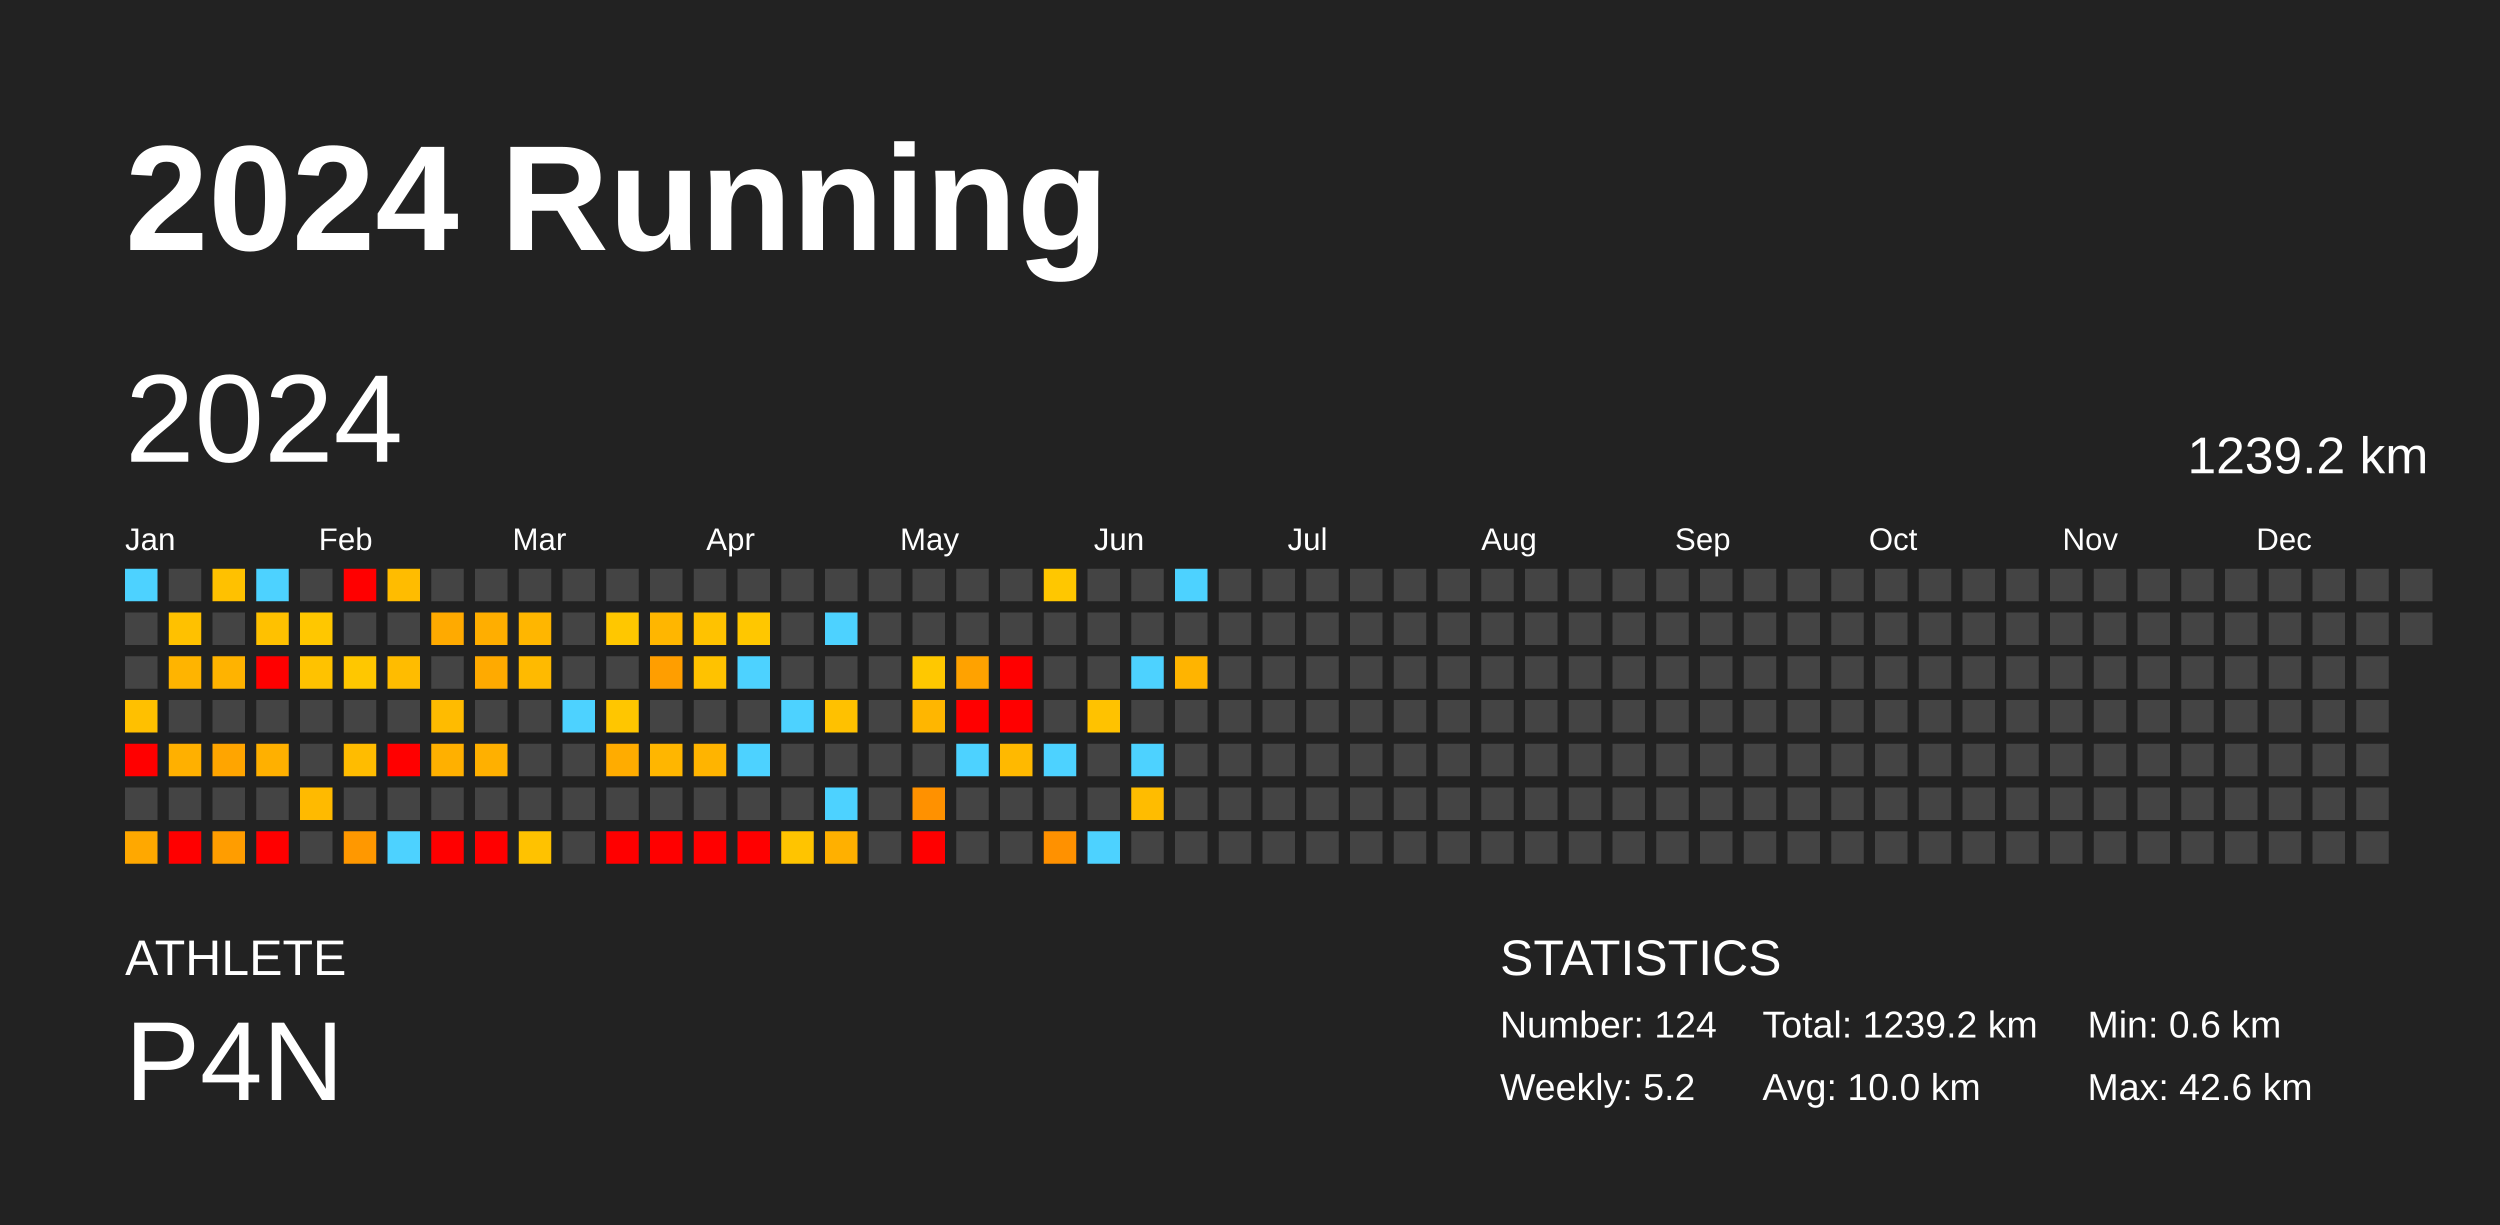
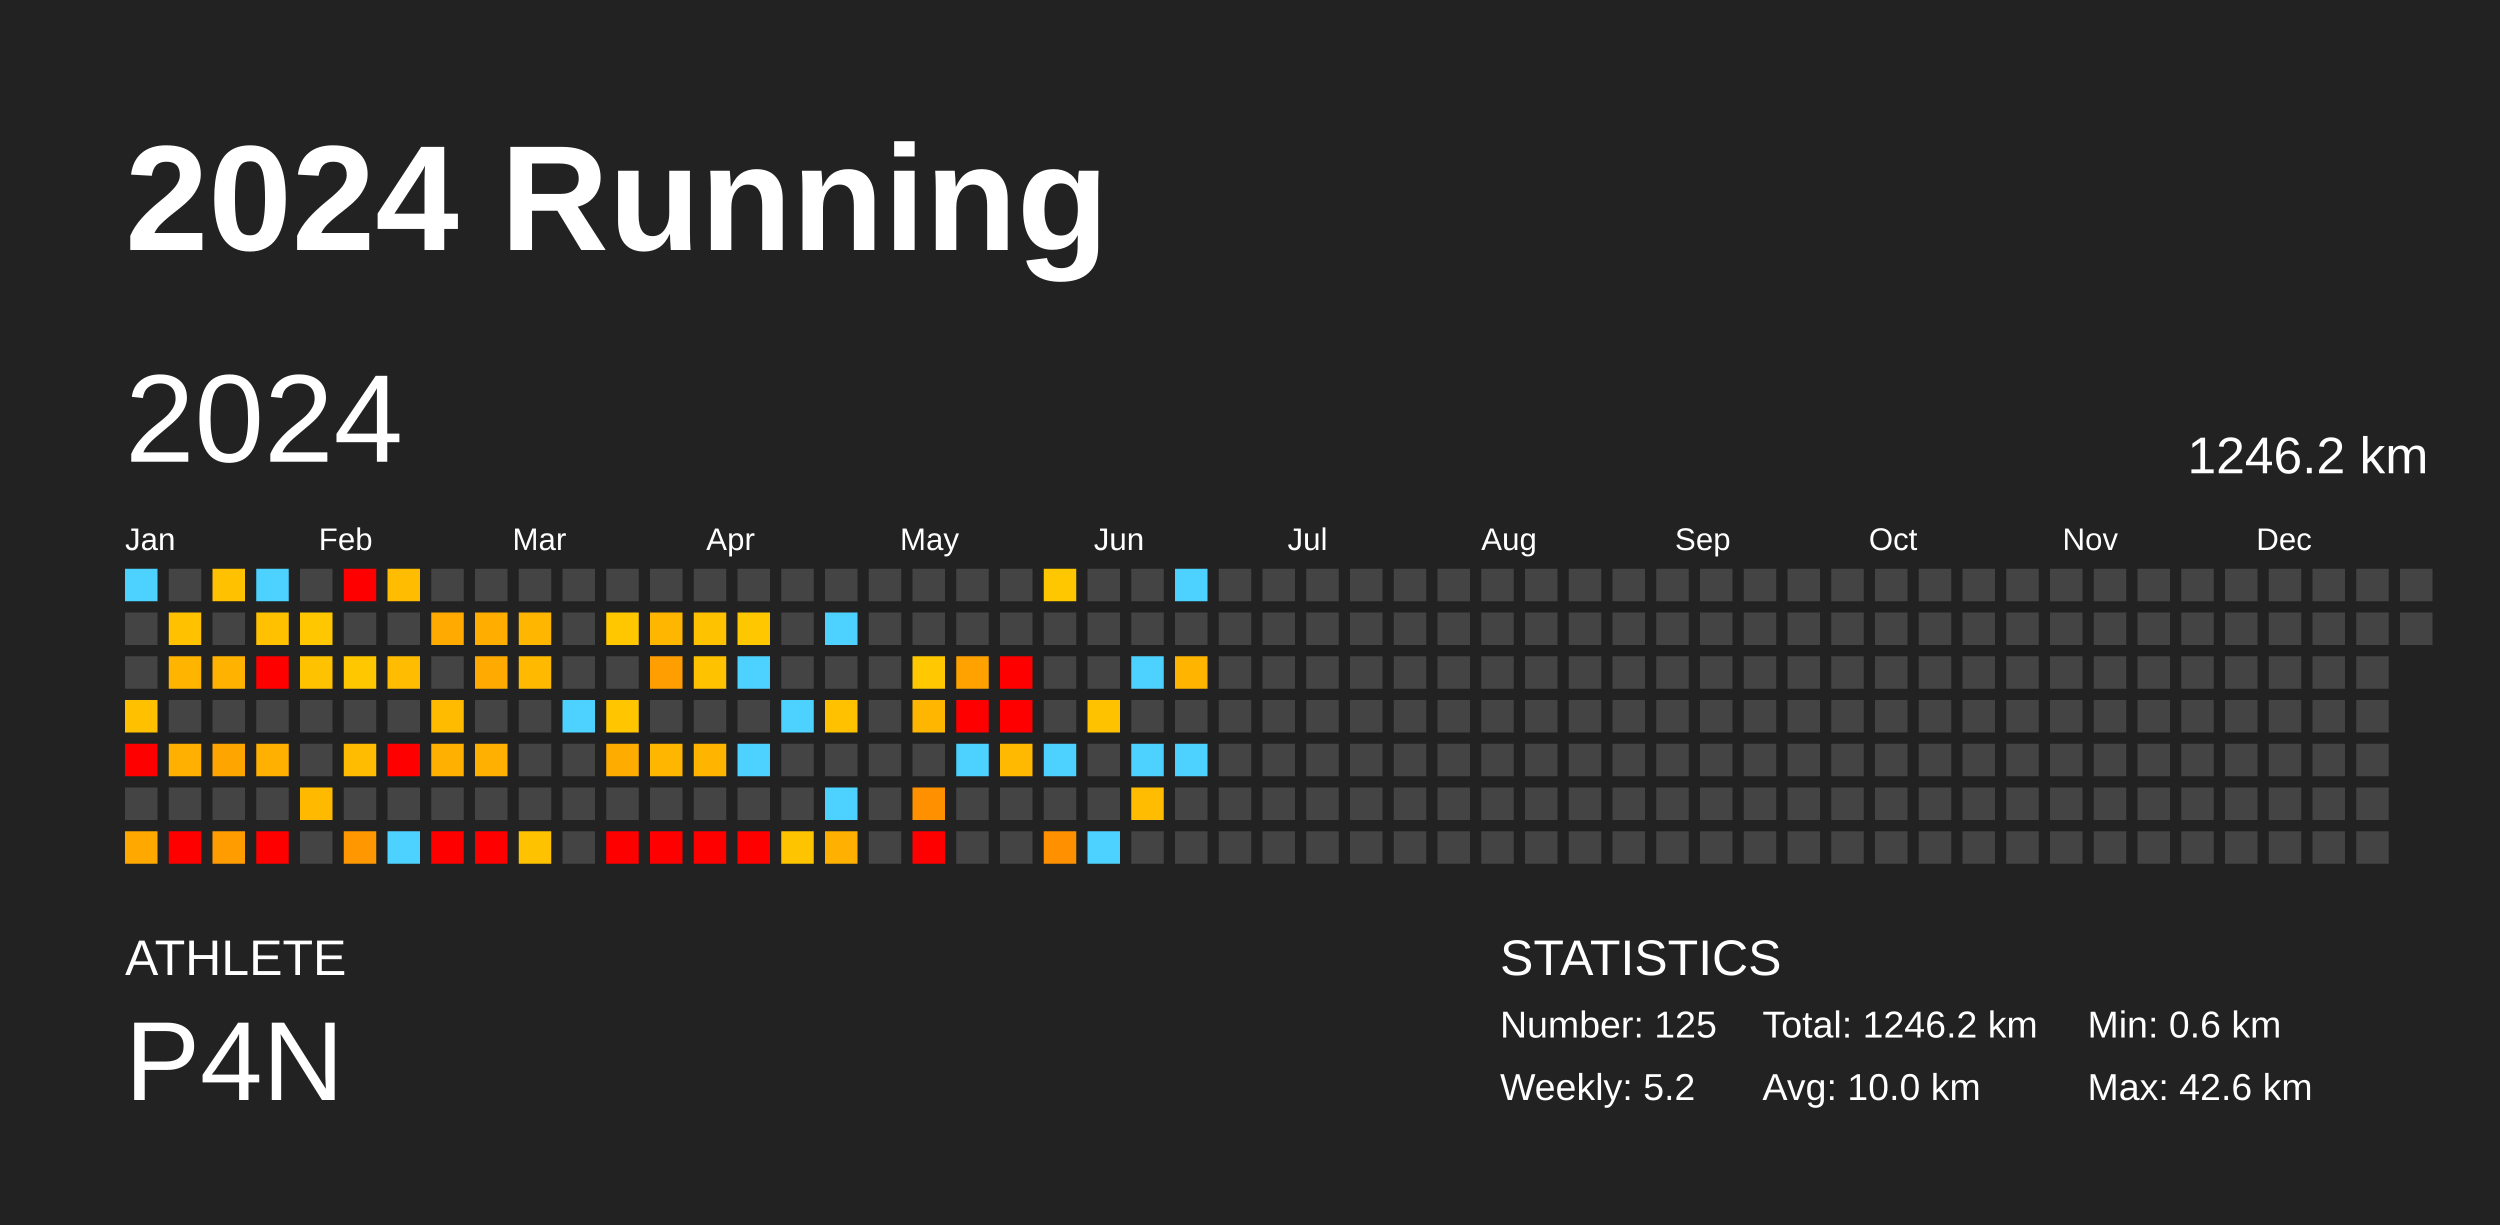
<svg xmlns="http://www.w3.org/2000/svg" baseProfile="full" height="98mm" version="1.1" viewBox="0,0,200,98" width="200mm">
  <defs />
  <rect fill="#222222" height="98" width="200" x="0" y="0" />
  <text fill="#FFFFFF" style="font-size:12px; font-family:Arial; font-weight:bold;" x="10" y="20">2024 Running</text>
  <text fill="#FFFFFF" style="font-size:4px; font-family:Arial" x="10" y="78">ATHLETE</text>
  <text fill="#FFFFFF" style="font-size:9px; font-family:Arial" x="10" y="88">P4N</text>
  <text fill="#FFFFFF" style="font-size:4px; font-family:Arial" x="120" y="78">STATISTICS</text>
-   <text fill="#FFFFFF" style="font-size:3px; font-family:Arial" x="120" y="83">Number: 124</text>
+   <text fill="#FFFFFF" style="font-size:3px; font-family:Arial" x="120" y="83">Number: 125</text>
  <text fill="#FFFFFF" style="font-size:3px; font-family:Arial" x="120" y="88">Weekly: 5.2</text>
-   <text fill="#FFFFFF" style="font-size:3px; font-family:Arial" x="141" y="83">Total: 1239.2 km</text>
+   <text fill="#FFFFFF" style="font-size:3px; font-family:Arial" x="141" y="83">Total: 1246.2 km</text>
  <text fill="#FFFFFF" style="font-size:3px; font-family:Arial" x="141" y="88">Avg: 10.0 km</text>
  <text fill="#FFFFFF" style="font-size:3px; font-family:Arial" x="167" y="83">Min: 0.6 km</text>
  <text fill="#FFFFFF" style="font-size:3px; font-family:Arial" x="167" y="88">Max: 42.6 km</text>
  <text dominant-baseline="hanging" fill="#FFFFFF" style="font-size:10.0px; font-family:Arial;" x="10" y="30">2024</text>
-   <text dominant-baseline="hanging" fill="#FFFFFF" style="font-size:4.125px; font-family:Arial;" x="175" y="35">1239.2 km</text>
+   <text dominant-baseline="hanging" fill="#FFFFFF" style="font-size:4.125px; font-family:Arial;" x="175" y="35">1246.2 km</text>
  <text fill="#FFFFFF" style="font-size:2.5px; font-family:Arial" x="10.0" y="44">Jan</text>
  <text fill="#FFFFFF" style="font-size:2.5px; font-family:Arial" x="25.5" y="44">Feb</text>
  <text fill="#FFFFFF" style="font-size:2.5px; font-family:Arial" x="41.0" y="44">Mar</text>
  <text fill="#FFFFFF" style="font-size:2.5px; font-family:Arial" x="56.5" y="44">Apr</text>
  <text fill="#FFFFFF" style="font-size:2.5px; font-family:Arial" x="72.0" y="44">May</text>
  <text fill="#FFFFFF" style="font-size:2.5px; font-family:Arial" x="87.5" y="44">Jun</text>
  <text fill="#FFFFFF" style="font-size:2.5px; font-family:Arial" x="103.0" y="44">Jul</text>
  <text fill="#FFFFFF" style="font-size:2.5px; font-family:Arial" x="118.5" y="44">Aug</text>
  <text fill="#FFFFFF" style="font-size:2.5px; font-family:Arial" x="134.0" y="44">Sep</text>
  <text fill="#FFFFFF" style="font-size:2.5px; font-family:Arial" x="149.5" y="44">Oct</text>
  <text fill="#FFFFFF" style="font-size:2.5px; font-family:Arial" x="165.0" y="44">Nov</text>
  <text fill="#FFFFFF" style="font-size:2.5px; font-family:Arial" x="180.5" y="44">Dec</text>
  <rect fill="#4dd2ff" height="2.6" width="2.6" x="10.0" y="45.5" />
  <rect fill="#444444" height="2.6" width="2.6" x="10.0" y="49.0" />
  <rect fill="#444444" height="2.6" width="2.6" x="10.0" y="52.5" />
  <rect fill="#ffc000" height="2.6" width="2.6" x="10.0" y="56.0" />
  <rect fill="red" height="2.6" width="2.6" x="10.0" y="59.5" />
  <rect fill="#444444" height="2.6" width="2.6" x="10.0" y="63.0" />
  <rect fill="#ffa800" height="2.6" width="2.6" x="10.0" y="66.5" />
  <rect fill="#444444" height="2.6" width="2.6" x="13.5" y="45.5" />
  <rect fill="#ffc100" height="2.6" width="2.6" x="13.5" y="49.0" />
  <rect fill="#ffb400" height="2.6" width="2.6" x="13.5" y="52.5" />
  <rect fill="#444444" height="2.6" width="2.6" x="13.5" y="56.0" />
  <rect fill="#ffb000" height="2.6" width="2.6" x="13.5" y="59.5" />
  <rect fill="#444444" height="2.6" width="2.6" x="13.5" y="63.0" />
  <rect fill="red" height="2.6" width="2.6" x="13.5" y="66.5" />
  <rect fill="#ffc100" height="2.6" width="2.6" x="17.0" y="45.5" />
  <rect fill="#444444" height="2.6" width="2.6" x="17.0" y="49.0" />
  <rect fill="#ffb300" height="2.6" width="2.6" x="17.0" y="52.5" />
  <rect fill="#444444" height="2.6" width="2.6" x="17.0" y="56.0" />
  <rect fill="#ffa500" height="2.6" width="2.6" x="17.0" y="59.5" />
  <rect fill="#444444" height="2.6" width="2.6" x="17.0" y="63.0" />
  <rect fill="#ff9d00" height="2.6" width="2.6" x="17.0" y="66.5" />
  <rect fill="#4dd2ff" height="2.6" width="2.6" x="20.5" y="45.5" />
  <rect fill="#ffc100" height="2.6" width="2.6" x="20.5" y="49.0" />
  <rect fill="red" height="2.6" width="2.6" x="20.5" y="52.5" />
  <rect fill="#444444" height="2.6" width="2.6" x="20.5" y="56.0" />
  <rect fill="#ffb000" height="2.6" width="2.6" x="20.5" y="59.5" />
  <rect fill="#444444" height="2.6" width="2.6" x="20.5" y="63.0" />
  <rect fill="red" height="2.6" width="2.6" x="20.5" y="66.5" />
  <rect fill="#444444" height="2.6" width="2.6" x="24.0" y="45.5" />
  <rect fill="#ffc700" height="2.6" width="2.6" x="24.0" y="49.0" />
  <rect fill="#ffc200" height="2.6" width="2.6" x="24.0" y="52.5" />
  <rect fill="#444444" height="2.6" width="2.6" x="24.0" y="56.0" />
  <rect fill="#444444" height="2.6" width="2.6" x="24.0" y="59.5" />
  <rect fill="#ffba00" height="2.6" width="2.6" x="24.0" y="63.0" />
  <rect fill="#444444" height="2.6" width="2.6" x="24.0" y="66.5" />
  <rect fill="red" height="2.6" width="2.6" x="27.5" y="45.5" />
  <rect fill="#444444" height="2.6" width="2.6" x="27.5" y="49.0" />
  <rect fill="#ffc700" height="2.6" width="2.6" x="27.5" y="52.5" />
  <rect fill="#444444" height="2.6" width="2.6" x="27.5" y="56.0" />
  <rect fill="#ffbc00" height="2.6" width="2.6" x="27.5" y="59.5" />
  <rect fill="#444444" height="2.6" width="2.6" x="27.5" y="63.0" />
  <rect fill="#ff9800" height="2.6" width="2.6" x="27.5" y="66.5" />
  <rect fill="#ffbc00" height="2.6" width="2.6" x="31.0" y="45.5" />
  <rect fill="#444444" height="2.6" width="2.6" x="31.0" y="49.0" />
  <rect fill="#ffbc00" height="2.6" width="2.6" x="31.0" y="52.5" />
  <rect fill="#444444" height="2.6" width="2.6" x="31.0" y="56.0" />
  <rect fill="red" height="2.6" width="2.6" x="31.0" y="59.5" />
  <rect fill="#444444" height="2.6" width="2.6" x="31.0" y="63.0" />
  <rect fill="#4dd2ff" height="2.6" width="2.6" x="31.0" y="66.5" />
  <rect fill="#444444" height="2.6" width="2.6" x="34.5" y="45.5" />
  <rect fill="#ffaa00" height="2.6" width="2.6" x="34.5" y="49.0" />
  <rect fill="#444444" height="2.6" width="2.6" x="34.5" y="52.5" />
  <rect fill="#ffbb00" height="2.6" width="2.6" x="34.5" y="56.0" />
  <rect fill="#ffb000" height="2.6" width="2.6" x="34.5" y="59.5" />
  <rect fill="#444444" height="2.6" width="2.6" x="34.5" y="63.0" />
  <rect fill="red" height="2.6" width="2.6" x="34.5" y="66.5" />
  <rect fill="#444444" height="2.6" width="2.6" x="38.0" y="45.5" />
  <rect fill="#ffae00" height="2.6" width="2.6" x="38.0" y="49.0" />
  <rect fill="#ffaa00" height="2.6" width="2.6" x="38.0" y="52.5" />
  <rect fill="#444444" height="2.6" width="2.6" x="38.0" y="56.0" />
  <rect fill="#ffb000" height="2.6" width="2.6" x="38.0" y="59.5" />
  <rect fill="#444444" height="2.6" width="2.6" x="38.0" y="63.0" />
  <rect fill="red" height="2.6" width="2.6" x="38.0" y="66.5" />
  <rect fill="#444444" height="2.6" width="2.6" x="41.5" y="45.5" />
  <rect fill="#ffb600" height="2.6" width="2.6" x="41.5" y="49.0" />
  <rect fill="#ffba00" height="2.6" width="2.6" x="41.5" y="52.5" />
  <rect fill="#444444" height="2.6" width="2.6" x="41.5" y="56.0" />
  <rect fill="#444444" height="2.6" width="2.6" x="41.5" y="59.5" />
  <rect fill="#444444" height="2.6" width="2.6" x="41.5" y="63.0" />
  <rect fill="#ffc200" height="2.6" width="2.6" x="41.5" y="66.5" />
  <rect fill="#444444" height="2.6" width="2.6" x="45.0" y="45.5" />
  <rect fill="#444444" height="2.6" width="2.6" x="45.0" y="49.0" />
  <rect fill="#444444" height="2.6" width="2.6" x="45.0" y="52.5" />
  <rect fill="#4dd2ff" height="2.6" width="2.6" x="45.0" y="56.0" />
  <rect fill="#444444" height="2.6" width="2.6" x="45.0" y="59.5" />
  <rect fill="#444444" height="2.6" width="2.6" x="45.0" y="63.0" />
  <rect fill="#444444" height="2.6" width="2.6" x="45.0" y="66.5" />
  <rect fill="#444444" height="2.6" width="2.6" x="48.5" y="45.5" />
  <rect fill="#ffc700" height="2.6" width="2.6" x="48.5" y="49.0" />
  <rect fill="#444444" height="2.6" width="2.6" x="48.5" y="52.5" />
  <rect fill="#ffc600" height="2.6" width="2.6" x="48.5" y="56.0" />
  <rect fill="#ffac00" height="2.6" width="2.6" x="48.5" y="59.5" />
  <rect fill="#444444" height="2.6" width="2.6" x="48.5" y="63.0" />
  <rect fill="red" height="2.6" width="2.6" x="48.5" y="66.5" />
  <rect fill="#444444" height="2.6" width="2.6" x="52.0" y="45.5" />
  <rect fill="#ffb600" height="2.6" width="2.6" x="52.0" y="49.0" />
  <rect fill="#ff9e00" height="2.6" width="2.6" x="52.0" y="52.5" />
  <rect fill="#444444" height="2.6" width="2.6" x="52.0" y="56.0" />
  <rect fill="#ffb600" height="2.6" width="2.6" x="52.0" y="59.5" />
  <rect fill="#444444" height="2.6" width="2.6" x="52.0" y="63.0" />
  <rect fill="red" height="2.6" width="2.6" x="52.0" y="66.5" />
  <rect fill="#444444" height="2.6" width="2.6" x="55.5" y="45.5" />
  <rect fill="#ffc200" height="2.6" width="2.6" x="55.5" y="49.0" />
  <rect fill="#ffc200" height="2.6" width="2.6" x="55.5" y="52.5" />
  <rect fill="#444444" height="2.6" width="2.6" x="55.5" y="56.0" />
  <rect fill="#ffb400" height="2.6" width="2.6" x="55.5" y="59.5" />
  <rect fill="#444444" height="2.6" width="2.6" x="55.5" y="63.0" />
  <rect fill="red" height="2.6" width="2.6" x="55.5" y="66.5" />
  <rect fill="#444444" height="2.6" width="2.6" x="59.0" y="45.5" />
  <rect fill="#ffc700" height="2.6" width="2.6" x="59.0" y="49.0" />
  <rect fill="#4dd2ff" height="2.6" width="2.6" x="59.0" y="52.5" />
  <rect fill="#444444" height="2.6" width="2.6" x="59.0" y="56.0" />
  <rect fill="#4dd2ff" height="2.6" width="2.6" x="59.0" y="59.5" />
  <rect fill="#444444" height="2.6" width="2.6" x="59.0" y="63.0" />
  <rect fill="red" height="2.6" width="2.6" x="59.0" y="66.5" />
  <rect fill="#444444" height="2.6" width="2.6" x="62.5" y="45.5" />
  <rect fill="#444444" height="2.6" width="2.6" x="62.5" y="49.0" />
  <rect fill="#444444" height="2.6" width="2.6" x="62.5" y="52.5" />
  <rect fill="#4dd2ff" height="2.6" width="2.6" x="62.5" y="56.0" />
  <rect fill="#444444" height="2.6" width="2.6" x="62.5" y="59.5" />
  <rect fill="#444444" height="2.6" width="2.6" x="62.5" y="63.0" />
  <rect fill="#ffc400" height="2.6" width="2.6" x="62.5" y="66.5" />
  <rect fill="#444444" height="2.6" width="2.6" x="66.0" y="45.5" />
  <rect fill="#4dd2ff" height="2.6" width="2.6" x="66.0" y="49.0" />
  <rect fill="#444444" height="2.6" width="2.6" x="66.0" y="52.5" />
  <rect fill="#ffc100" height="2.6" width="2.6" x="66.0" y="56.0" />
  <rect fill="#444444" height="2.6" width="2.6" x="66.0" y="59.5" />
  <rect fill="#4dd2ff" height="2.6" width="2.6" x="66.0" y="63.0" />
  <rect fill="#ffb000" height="2.6" width="2.6" x="66.0" y="66.5" />
  <rect fill="#444444" height="2.6" width="2.6" x="69.5" y="45.5" />
  <rect fill="#444444" height="2.6" width="2.6" x="69.5" y="49.0" />
  <rect fill="#444444" height="2.6" width="2.6" x="69.5" y="52.5" />
  <rect fill="#444444" height="2.6" width="2.6" x="69.5" y="56.0" />
  <rect fill="#444444" height="2.6" width="2.6" x="69.5" y="59.5" />
  <rect fill="#444444" height="2.6" width="2.6" x="69.5" y="63.0" />
  <rect fill="#444444" height="2.6" width="2.6" x="69.5" y="66.5" />
  <rect fill="#444444" height="2.6" width="2.6" x="73.0" y="45.5" />
  <rect fill="#444444" height="2.6" width="2.6" x="73.0" y="49.0" />
  <rect fill="#ffc800" height="2.6" width="2.6" x="73.0" y="52.5" />
  <rect fill="#ffb600" height="2.6" width="2.6" x="73.0" y="56.0" />
  <rect fill="#444444" height="2.6" width="2.6" x="73.0" y="59.5" />
  <rect fill="#ff9100" height="2.6" width="2.6" x="73.0" y="63.0" />
  <rect fill="red" height="2.6" width="2.6" x="73.0" y="66.5" />
  <rect fill="#444444" height="2.6" width="2.6" x="76.5" y="45.5" />
  <rect fill="#444444" height="2.6" width="2.6" x="76.5" y="49.0" />
  <rect fill="#ffa200" height="2.6" width="2.6" x="76.5" y="52.5" />
  <rect fill="red" height="2.6" width="2.6" x="76.5" y="56.0" />
  <rect fill="#4dd2ff" height="2.6" width="2.6" x="76.5" y="59.5" />
  <rect fill="#444444" height="2.6" width="2.6" x="76.5" y="63.0" />
  <rect fill="#444444" height="2.6" width="2.6" x="76.5" y="66.5" />
  <rect fill="#444444" height="2.6" width="2.6" x="80.0" y="45.5" />
  <rect fill="#444444" height="2.6" width="2.6" x="80.0" y="49.0" />
  <rect fill="red" height="2.6" width="2.6" x="80.0" y="52.5" />
  <rect fill="red" height="2.6" width="2.6" x="80.0" y="56.0" />
  <rect fill="#ffb900" height="2.6" width="2.6" x="80.0" y="59.5" />
  <rect fill="#444444" height="2.6" width="2.6" x="80.0" y="63.0" />
  <rect fill="#444444" height="2.6" width="2.6" x="80.0" y="66.5" />
  <rect fill="#ffc700" height="2.6" width="2.6" x="83.5" y="45.5" />
  <rect fill="#444444" height="2.6" width="2.6" x="83.5" y="49.0" />
  <rect fill="#444444" height="2.6" width="2.6" x="83.5" y="52.5" />
  <rect fill="#444444" height="2.6" width="2.6" x="83.5" y="56.0" />
  <rect fill="#4dd2ff" height="2.6" width="2.6" x="83.5" y="59.5" />
  <rect fill="#444444" height="2.6" width="2.6" x="83.5" y="63.0" />
  <rect fill="#ff9100" height="2.6" width="2.6" x="83.5" y="66.5" />
  <rect fill="#444444" height="2.6" width="2.6" x="87.0" y="45.5" />
  <rect fill="#444444" height="2.6" width="2.6" x="87.0" y="49.0" />
  <rect fill="#444444" height="2.6" width="2.6" x="87.0" y="52.5" />
  <rect fill="#ffc200" height="2.6" width="2.6" x="87.0" y="56.0" />
  <rect fill="#444444" height="2.6" width="2.6" x="87.0" y="59.5" />
  <rect fill="#444444" height="2.6" width="2.6" x="87.0" y="63.0" />
  <rect fill="#4dd2ff" height="2.6" width="2.6" x="87.0" y="66.5" />
  <rect fill="#444444" height="2.6" width="2.6" x="90.5" y="45.5" />
  <rect fill="#444444" height="2.6" width="2.6" x="90.5" y="49.0" />
  <rect fill="#4dd2ff" height="2.6" width="2.6" x="90.5" y="52.5" />
  <rect fill="#444444" height="2.6" width="2.6" x="90.5" y="56.0" />
  <rect fill="#4dd2ff" height="2.6" width="2.6" x="90.5" y="59.5" />
  <rect fill="#ffbc00" height="2.6" width="2.6" x="90.5" y="63.0" />
  <rect fill="#444444" height="2.6" width="2.6" x="90.5" y="66.5" />
  <rect fill="#4dd2ff" height="2.6" width="2.6" x="94.0" y="45.5" />
  <rect fill="#444444" height="2.6" width="2.6" x="94.0" y="49.0" />
  <rect fill="#ffb400" height="2.6" width="2.6" x="94.0" y="52.5" />
  <rect fill="#444444" height="2.6" width="2.6" x="94.0" y="56.0" />
-   <rect fill="#444444" height="2.6" width="2.6" x="94.0" y="59.5" />
+   <rect fill="#4dd2ff" height="2.6" width="2.6" x="94.0" y="59.5" />
  <rect fill="#444444" height="2.6" width="2.6" x="94.0" y="63.0" />
  <rect fill="#444444" height="2.6" width="2.6" x="94.0" y="66.5" />
  <rect fill="#444444" height="2.6" width="2.6" x="97.5" y="45.5" />
  <rect fill="#444444" height="2.6" width="2.6" x="97.5" y="49.0" />
  <rect fill="#444444" height="2.6" width="2.6" x="97.5" y="52.5" />
  <rect fill="#444444" height="2.6" width="2.6" x="97.5" y="56.0" />
  <rect fill="#444444" height="2.6" width="2.6" x="97.5" y="59.5" />
  <rect fill="#444444" height="2.6" width="2.6" x="97.5" y="63.0" />
  <rect fill="#444444" height="2.6" width="2.6" x="97.5" y="66.5" />
  <rect fill="#444444" height="2.6" width="2.6" x="101.0" y="45.5" />
  <rect fill="#444444" height="2.6" width="2.6" x="101.0" y="49.0" />
  <rect fill="#444444" height="2.6" width="2.6" x="101.0" y="52.5" />
  <rect fill="#444444" height="2.6" width="2.6" x="101.0" y="56.0" />
  <rect fill="#444444" height="2.6" width="2.6" x="101.0" y="59.5" />
  <rect fill="#444444" height="2.6" width="2.6" x="101.0" y="63.0" />
  <rect fill="#444444" height="2.6" width="2.6" x="101.0" y="66.5" />
  <rect fill="#444444" height="2.6" width="2.6" x="104.5" y="45.5" />
  <rect fill="#444444" height="2.6" width="2.6" x="104.5" y="49.0" />
  <rect fill="#444444" height="2.6" width="2.6" x="104.5" y="52.5" />
  <rect fill="#444444" height="2.6" width="2.6" x="104.5" y="56.0" />
  <rect fill="#444444" height="2.6" width="2.6" x="104.5" y="59.5" />
  <rect fill="#444444" height="2.6" width="2.6" x="104.5" y="63.0" />
  <rect fill="#444444" height="2.6" width="2.6" x="104.5" y="66.5" />
  <rect fill="#444444" height="2.6" width="2.6" x="108.0" y="45.5" />
  <rect fill="#444444" height="2.6" width="2.6" x="108.0" y="49.0" />
  <rect fill="#444444" height="2.6" width="2.6" x="108.0" y="52.5" />
  <rect fill="#444444" height="2.6" width="2.6" x="108.0" y="56.0" />
  <rect fill="#444444" height="2.6" width="2.6" x="108.0" y="59.5" />
  <rect fill="#444444" height="2.6" width="2.6" x="108.0" y="63.0" />
  <rect fill="#444444" height="2.6" width="2.6" x="108.0" y="66.5" />
  <rect fill="#444444" height="2.6" width="2.6" x="111.5" y="45.5" />
  <rect fill="#444444" height="2.6" width="2.6" x="111.5" y="49.0" />
  <rect fill="#444444" height="2.6" width="2.6" x="111.5" y="52.5" />
  <rect fill="#444444" height="2.6" width="2.6" x="111.5" y="56.0" />
  <rect fill="#444444" height="2.6" width="2.6" x="111.5" y="59.5" />
  <rect fill="#444444" height="2.6" width="2.6" x="111.5" y="63.0" />
  <rect fill="#444444" height="2.6" width="2.6" x="111.5" y="66.5" />
  <rect fill="#444444" height="2.6" width="2.6" x="115.0" y="45.5" />
  <rect fill="#444444" height="2.6" width="2.6" x="115.0" y="49.0" />
  <rect fill="#444444" height="2.6" width="2.6" x="115.0" y="52.5" />
  <rect fill="#444444" height="2.6" width="2.6" x="115.0" y="56.0" />
  <rect fill="#444444" height="2.6" width="2.6" x="115.0" y="59.5" />
  <rect fill="#444444" height="2.6" width="2.6" x="115.0" y="63.0" />
  <rect fill="#444444" height="2.6" width="2.6" x="115.0" y="66.5" />
  <rect fill="#444444" height="2.6" width="2.6" x="118.5" y="45.5" />
  <rect fill="#444444" height="2.6" width="2.6" x="118.5" y="49.0" />
  <rect fill="#444444" height="2.6" width="2.6" x="118.5" y="52.5" />
  <rect fill="#444444" height="2.6" width="2.6" x="118.5" y="56.0" />
  <rect fill="#444444" height="2.6" width="2.6" x="118.5" y="59.5" />
  <rect fill="#444444" height="2.6" width="2.6" x="118.5" y="63.0" />
  <rect fill="#444444" height="2.6" width="2.6" x="118.5" y="66.5" />
  <rect fill="#444444" height="2.6" width="2.6" x="122.0" y="45.5" />
  <rect fill="#444444" height="2.6" width="2.6" x="122.0" y="49.0" />
  <rect fill="#444444" height="2.6" width="2.6" x="122.0" y="52.5" />
  <rect fill="#444444" height="2.6" width="2.6" x="122.0" y="56.0" />
  <rect fill="#444444" height="2.6" width="2.6" x="122.0" y="59.5" />
  <rect fill="#444444" height="2.6" width="2.6" x="122.0" y="63.0" />
  <rect fill="#444444" height="2.6" width="2.6" x="122.0" y="66.5" />
  <rect fill="#444444" height="2.6" width="2.6" x="125.5" y="45.5" />
  <rect fill="#444444" height="2.6" width="2.6" x="125.5" y="49.0" />
  <rect fill="#444444" height="2.6" width="2.6" x="125.5" y="52.5" />
  <rect fill="#444444" height="2.6" width="2.6" x="125.5" y="56.0" />
  <rect fill="#444444" height="2.6" width="2.6" x="125.5" y="59.5" />
  <rect fill="#444444" height="2.6" width="2.6" x="125.5" y="63.0" />
  <rect fill="#444444" height="2.6" width="2.6" x="125.5" y="66.5" />
  <rect fill="#444444" height="2.6" width="2.6" x="129.0" y="45.5" />
  <rect fill="#444444" height="2.6" width="2.6" x="129.0" y="49.0" />
  <rect fill="#444444" height="2.6" width="2.6" x="129.0" y="52.5" />
  <rect fill="#444444" height="2.6" width="2.6" x="129.0" y="56.0" />
  <rect fill="#444444" height="2.6" width="2.6" x="129.0" y="59.5" />
  <rect fill="#444444" height="2.6" width="2.6" x="129.0" y="63.0" />
  <rect fill="#444444" height="2.6" width="2.6" x="129.0" y="66.5" />
  <rect fill="#444444" height="2.6" width="2.6" x="132.5" y="45.5" />
  <rect fill="#444444" height="2.6" width="2.6" x="132.5" y="49.0" />
  <rect fill="#444444" height="2.6" width="2.6" x="132.5" y="52.5" />
  <rect fill="#444444" height="2.6" width="2.6" x="132.5" y="56.0" />
  <rect fill="#444444" height="2.6" width="2.6" x="132.5" y="59.5" />
  <rect fill="#444444" height="2.6" width="2.6" x="132.5" y="63.0" />
  <rect fill="#444444" height="2.6" width="2.6" x="132.5" y="66.5" />
  <rect fill="#444444" height="2.6" width="2.6" x="136.0" y="45.5" />
  <rect fill="#444444" height="2.6" width="2.6" x="136.0" y="49.0" />
  <rect fill="#444444" height="2.6" width="2.6" x="136.0" y="52.5" />
  <rect fill="#444444" height="2.6" width="2.6" x="136.0" y="56.0" />
  <rect fill="#444444" height="2.6" width="2.6" x="136.0" y="59.5" />
  <rect fill="#444444" height="2.6" width="2.6" x="136.0" y="63.0" />
  <rect fill="#444444" height="2.6" width="2.6" x="136.0" y="66.5" />
  <rect fill="#444444" height="2.6" width="2.6" x="139.5" y="45.5" />
  <rect fill="#444444" height="2.6" width="2.6" x="139.5" y="49.0" />
  <rect fill="#444444" height="2.6" width="2.6" x="139.5" y="52.5" />
  <rect fill="#444444" height="2.6" width="2.6" x="139.5" y="56.0" />
  <rect fill="#444444" height="2.6" width="2.6" x="139.5" y="59.5" />
  <rect fill="#444444" height="2.6" width="2.6" x="139.5" y="63.0" />
  <rect fill="#444444" height="2.6" width="2.6" x="139.5" y="66.5" />
  <rect fill="#444444" height="2.6" width="2.6" x="143.0" y="45.5" />
  <rect fill="#444444" height="2.6" width="2.6" x="143.0" y="49.0" />
  <rect fill="#444444" height="2.6" width="2.6" x="143.0" y="52.5" />
  <rect fill="#444444" height="2.6" width="2.6" x="143.0" y="56.0" />
  <rect fill="#444444" height="2.6" width="2.6" x="143.0" y="59.5" />
  <rect fill="#444444" height="2.6" width="2.6" x="143.0" y="63.0" />
  <rect fill="#444444" height="2.6" width="2.6" x="143.0" y="66.5" />
  <rect fill="#444444" height="2.6" width="2.6" x="146.5" y="45.5" />
  <rect fill="#444444" height="2.6" width="2.6" x="146.5" y="49.0" />
  <rect fill="#444444" height="2.6" width="2.6" x="146.5" y="52.5" />
  <rect fill="#444444" height="2.6" width="2.6" x="146.5" y="56.0" />
  <rect fill="#444444" height="2.6" width="2.6" x="146.5" y="59.5" />
  <rect fill="#444444" height="2.6" width="2.6" x="146.5" y="63.0" />
  <rect fill="#444444" height="2.6" width="2.6" x="146.5" y="66.5" />
  <rect fill="#444444" height="2.6" width="2.6" x="150.0" y="45.5" />
  <rect fill="#444444" height="2.6" width="2.6" x="150.0" y="49.0" />
  <rect fill="#444444" height="2.6" width="2.6" x="150.0" y="52.5" />
  <rect fill="#444444" height="2.6" width="2.6" x="150.0" y="56.0" />
  <rect fill="#444444" height="2.6" width="2.6" x="150.0" y="59.5" />
  <rect fill="#444444" height="2.6" width="2.6" x="150.0" y="63.0" />
  <rect fill="#444444" height="2.6" width="2.6" x="150.0" y="66.5" />
  <rect fill="#444444" height="2.6" width="2.6" x="153.5" y="45.5" />
  <rect fill="#444444" height="2.6" width="2.6" x="153.5" y="49.0" />
  <rect fill="#444444" height="2.6" width="2.6" x="153.5" y="52.5" />
  <rect fill="#444444" height="2.6" width="2.6" x="153.5" y="56.0" />
  <rect fill="#444444" height="2.6" width="2.6" x="153.5" y="59.5" />
  <rect fill="#444444" height="2.6" width="2.6" x="153.5" y="63.0" />
  <rect fill="#444444" height="2.6" width="2.6" x="153.5" y="66.5" />
  <rect fill="#444444" height="2.6" width="2.6" x="157.0" y="45.5" />
  <rect fill="#444444" height="2.6" width="2.6" x="157.0" y="49.0" />
  <rect fill="#444444" height="2.6" width="2.6" x="157.0" y="52.5" />
  <rect fill="#444444" height="2.6" width="2.6" x="157.0" y="56.0" />
  <rect fill="#444444" height="2.6" width="2.6" x="157.0" y="59.5" />
  <rect fill="#444444" height="2.6" width="2.6" x="157.0" y="63.0" />
  <rect fill="#444444" height="2.6" width="2.6" x="157.0" y="66.5" />
  <rect fill="#444444" height="2.6" width="2.6" x="160.5" y="45.5" />
  <rect fill="#444444" height="2.6" width="2.6" x="160.5" y="49.0" />
  <rect fill="#444444" height="2.6" width="2.6" x="160.5" y="52.5" />
  <rect fill="#444444" height="2.6" width="2.6" x="160.5" y="56.0" />
  <rect fill="#444444" height="2.6" width="2.6" x="160.5" y="59.5" />
  <rect fill="#444444" height="2.6" width="2.6" x="160.5" y="63.0" />
  <rect fill="#444444" height="2.6" width="2.6" x="160.5" y="66.5" />
  <rect fill="#444444" height="2.6" width="2.6" x="164.0" y="45.5" />
  <rect fill="#444444" height="2.6" width="2.6" x="164.0" y="49.0" />
  <rect fill="#444444" height="2.6" width="2.6" x="164.0" y="52.5" />
  <rect fill="#444444" height="2.6" width="2.6" x="164.0" y="56.0" />
  <rect fill="#444444" height="2.6" width="2.6" x="164.0" y="59.5" />
  <rect fill="#444444" height="2.6" width="2.6" x="164.0" y="63.0" />
  <rect fill="#444444" height="2.6" width="2.6" x="164.0" y="66.5" />
  <rect fill="#444444" height="2.6" width="2.6" x="167.5" y="45.5" />
  <rect fill="#444444" height="2.6" width="2.6" x="167.5" y="49.0" />
  <rect fill="#444444" height="2.6" width="2.6" x="167.5" y="52.5" />
  <rect fill="#444444" height="2.6" width="2.6" x="167.5" y="56.0" />
  <rect fill="#444444" height="2.6" width="2.6" x="167.5" y="59.5" />
  <rect fill="#444444" height="2.6" width="2.6" x="167.5" y="63.0" />
  <rect fill="#444444" height="2.6" width="2.6" x="167.5" y="66.5" />
  <rect fill="#444444" height="2.6" width="2.6" x="171.0" y="45.5" />
  <rect fill="#444444" height="2.6" width="2.6" x="171.0" y="49.0" />
  <rect fill="#444444" height="2.6" width="2.6" x="171.0" y="52.5" />
  <rect fill="#444444" height="2.6" width="2.6" x="171.0" y="56.0" />
  <rect fill="#444444" height="2.6" width="2.6" x="171.0" y="59.5" />
  <rect fill="#444444" height="2.6" width="2.6" x="171.0" y="63.0" />
  <rect fill="#444444" height="2.6" width="2.6" x="171.0" y="66.5" />
  <rect fill="#444444" height="2.6" width="2.6" x="174.5" y="45.5" />
  <rect fill="#444444" height="2.6" width="2.6" x="174.5" y="49.0" />
  <rect fill="#444444" height="2.6" width="2.6" x="174.5" y="52.5" />
  <rect fill="#444444" height="2.6" width="2.6" x="174.5" y="56.0" />
  <rect fill="#444444" height="2.6" width="2.6" x="174.5" y="59.5" />
  <rect fill="#444444" height="2.6" width="2.6" x="174.5" y="63.0" />
  <rect fill="#444444" height="2.6" width="2.6" x="174.5" y="66.5" />
  <rect fill="#444444" height="2.6" width="2.6" x="178.0" y="45.5" />
  <rect fill="#444444" height="2.6" width="2.6" x="178.0" y="49.0" />
  <rect fill="#444444" height="2.6" width="2.6" x="178.0" y="52.5" />
  <rect fill="#444444" height="2.6" width="2.6" x="178.0" y="56.0" />
  <rect fill="#444444" height="2.6" width="2.6" x="178.0" y="59.5" />
  <rect fill="#444444" height="2.6" width="2.6" x="178.0" y="63.0" />
  <rect fill="#444444" height="2.6" width="2.6" x="178.0" y="66.5" />
  <rect fill="#444444" height="2.6" width="2.6" x="181.5" y="45.5" />
  <rect fill="#444444" height="2.6" width="2.6" x="181.5" y="49.0" />
  <rect fill="#444444" height="2.6" width="2.6" x="181.5" y="52.5" />
  <rect fill="#444444" height="2.6" width="2.6" x="181.5" y="56.0" />
  <rect fill="#444444" height="2.6" width="2.6" x="181.5" y="59.5" />
  <rect fill="#444444" height="2.6" width="2.6" x="181.5" y="63.0" />
  <rect fill="#444444" height="2.6" width="2.6" x="181.5" y="66.5" />
  <rect fill="#444444" height="2.6" width="2.6" x="185.0" y="45.5" />
  <rect fill="#444444" height="2.6" width="2.6" x="185.0" y="49.0" />
  <rect fill="#444444" height="2.6" width="2.6" x="185.0" y="52.5" />
  <rect fill="#444444" height="2.6" width="2.6" x="185.0" y="56.0" />
  <rect fill="#444444" height="2.6" width="2.6" x="185.0" y="59.5" />
  <rect fill="#444444" height="2.6" width="2.6" x="185.0" y="63.0" />
  <rect fill="#444444" height="2.6" width="2.6" x="185.0" y="66.5" />
  <rect fill="#444444" height="2.6" width="2.6" x="188.5" y="45.5" />
  <rect fill="#444444" height="2.6" width="2.6" x="188.5" y="49.0" />
  <rect fill="#444444" height="2.6" width="2.6" x="188.5" y="52.5" />
  <rect fill="#444444" height="2.6" width="2.6" x="188.5" y="56.0" />
  <rect fill="#444444" height="2.6" width="2.6" x="188.5" y="59.5" />
  <rect fill="#444444" height="2.6" width="2.6" x="188.5" y="63.0" />
  <rect fill="#444444" height="2.6" width="2.6" x="188.5" y="66.5" />
  <rect fill="#444444" height="2.6" width="2.6" x="192.0" y="45.5" />
  <rect fill="#444444" height="2.6" width="2.6" x="192.0" y="49.0" />
</svg>
